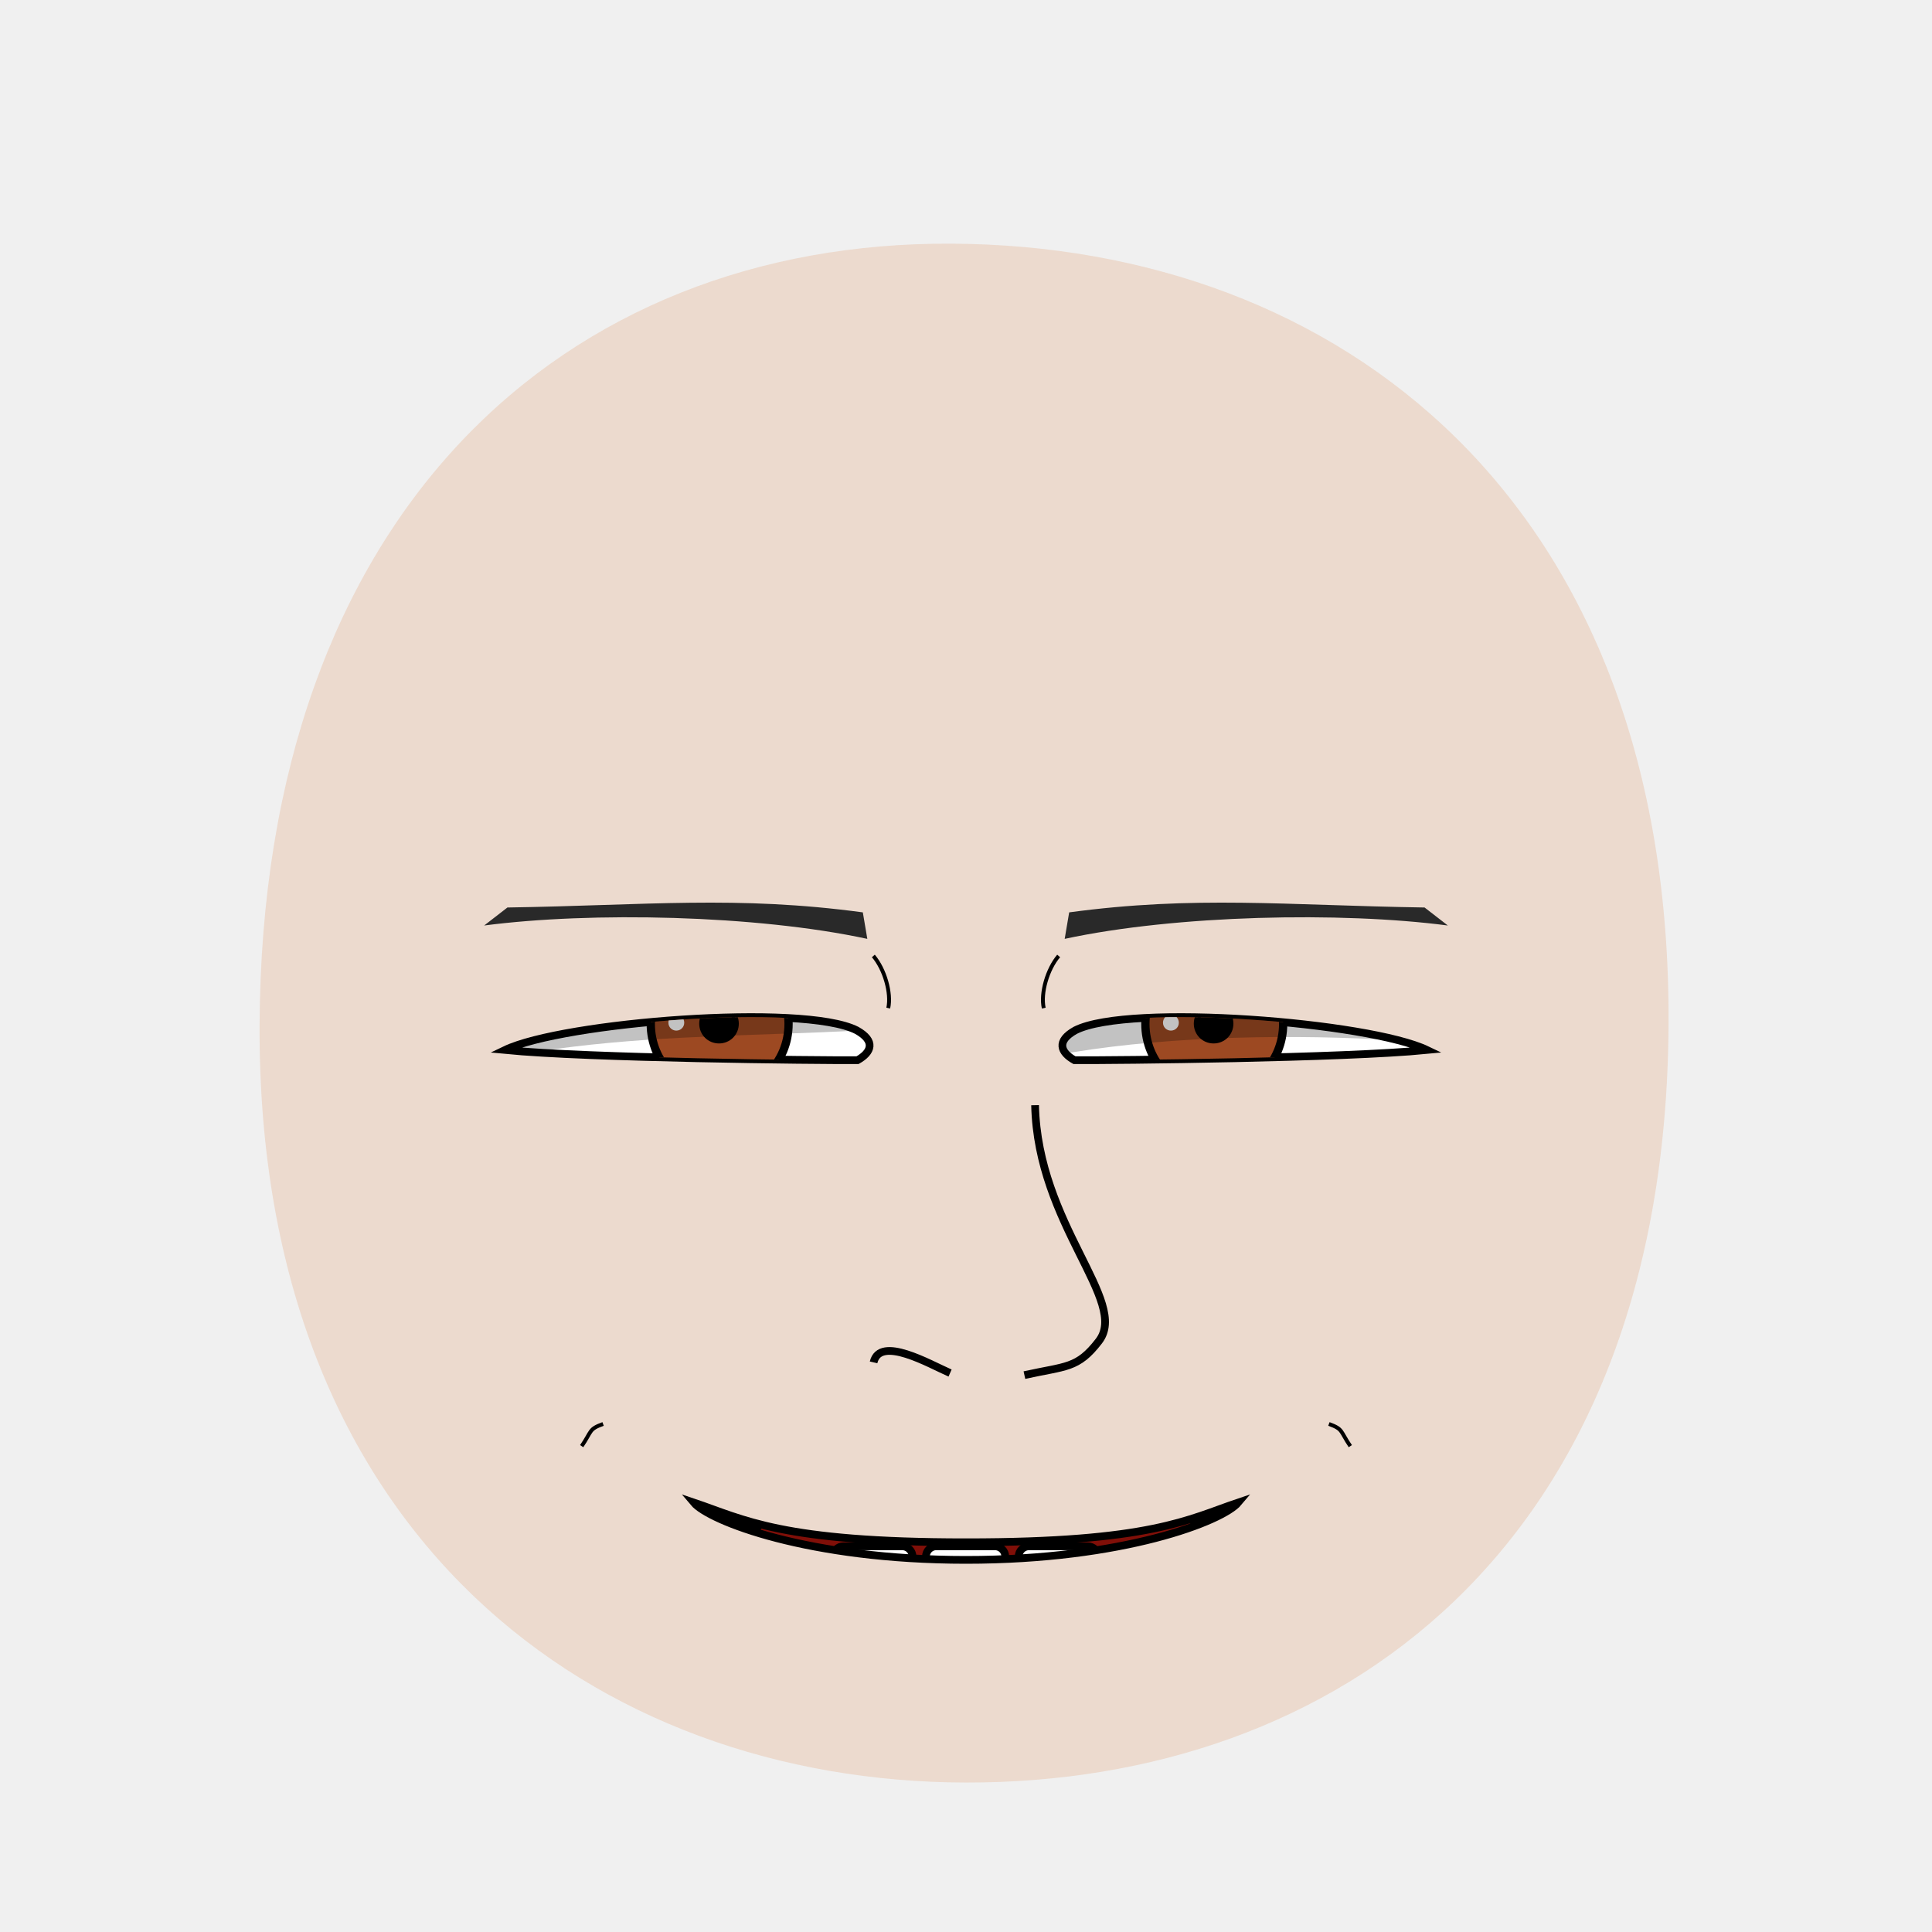
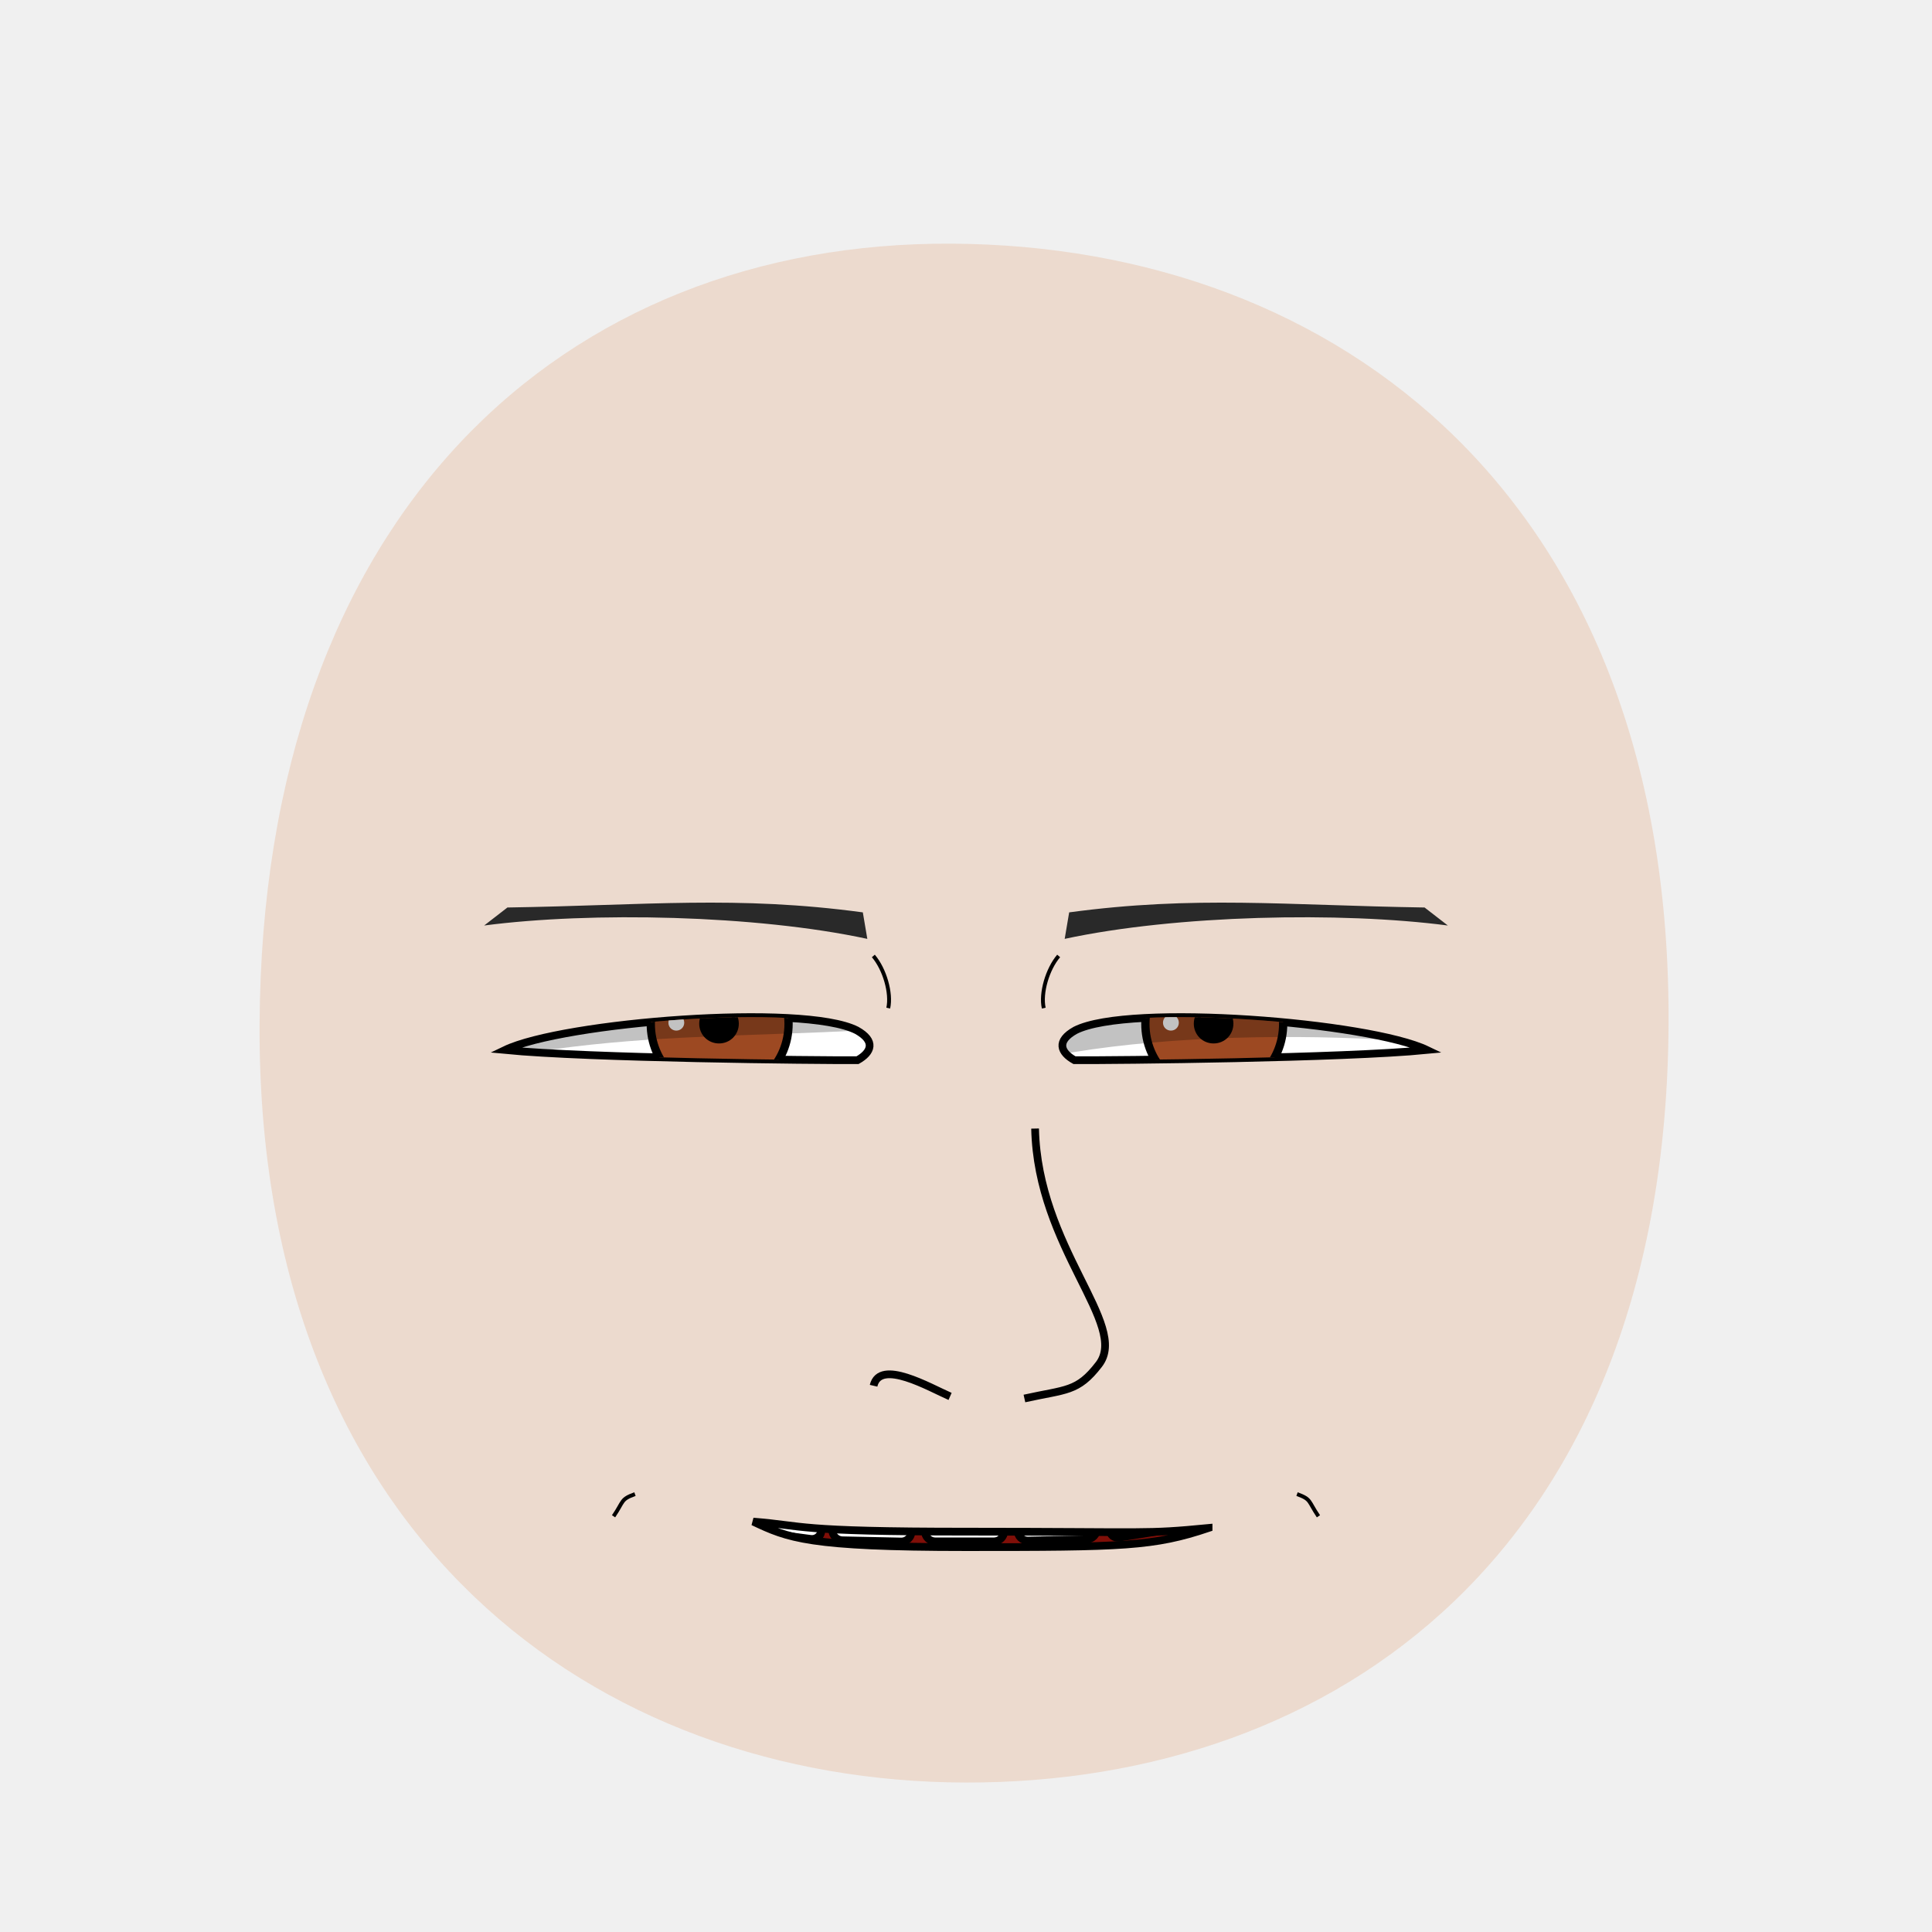
<svg xmlns="http://www.w3.org/2000/svg" xmlns:xlink="http://www.w3.org/1999/xlink" id="emoticon-front-view" viewBox="0 0 250 250" height="100%" width="100%" version="1.1">
  <defs id="defs">
    <clipPath id="clipPath-left-eye">
-       <use transform="matrix(1,0,0,1,0,0)" x="0" width="1" xlink:href="#left-eye-outline" height="1" y="0" id="use-left-eye-outline-1">
- </use>
+       <use transform="matrix(1,0,0,1,0,0)" x="0" width="1" xlink:href="#left-eye-outline" height="1" y="0" id="use-left-eye-outline-1" />
    </clipPath>
    <clipPath id="clipPath-right-eye">
-       <use transform="matrix(-1,0,0,1,250,0)" id="use-left-eye-outline-2" y="0" height="250" xlink:href="#left-eye-outline" width="250" x="0" morph="fixed">
- </use>
+       <use transform="matrix(-1,0,0,1,250,0)" id="use-left-eye-outline-2" y="0" height="250" xlink:href="#left-eye-outline" width="250" x="0" morph="fixed" />
    </clipPath>
    <clipPath id="clipPath-mouth" clipPathUnits="userSpaceOnUse">
-       <use transform="matrix(1,0,0,1,0,0)" height="250" y="0" x="0" xlink:href="#mouth-outline" id="use-mouth-outline" width="250">
- </use>
+       <use transform="matrix(1,0,0,1,0,0)" height="250" y="0" x="0" xlink:href="#mouth-outline" id="use-mouth-outline" width="250" />
    </clipPath>
  </defs>
  <g id="head" morph="fixed">
-     <path style="fill:#e9c6af;stroke:none;stroke-width:1.0;fill-opacity:0.53" d="M 124.98,230.66 C 172.77,230.75 215.51,200.57 215.91,132.64 216.3,64.72 173.26,31.81 123.18,31.53 73.1,31.24 33.88,66.28 33.59,132.64 33.3,199.01 77.19,230.57 124.98,230.66 Z" id="head-outline">
- </path>
+     <path style="fill:#e9c6af;stroke:none;stroke-width:1.0;fill-opacity:0.53" d="M 124.98,230.66 C 172.77,230.75 215.51,200.57 215.91,132.64 216.3,64.72 173.26,31.81 123.18,31.53 73.1,31.24 33.88,66.28 33.59,132.64 33.3,199.01 77.19,230.57 124.98,230.66 Z" id="head-outline" />
  </g>
  <g id="left-eye">
-     <path d="M 110.85,133.32 C 113.35,134.71 112.78,136.17 110.96,137.19 105.67,137.22 76.2,136.93 65.34,135.87 72.82,132.28 103.92,129.79 110.85,133.32 Z" style="fill:#ffffff;stroke:#000000;stroke-width:1" id="left-eye-outline">
- </path>
+     <path d="M 110.85,133.32 C 113.35,134.71 112.78,136.17 110.96,137.19 105.67,137.22 76.2,136.93 65.34,135.87 72.82,132.28 103.92,129.79 110.85,133.32 Z" style="fill:#ffffff;stroke:#000000;stroke-width:1" id="left-eye-outline" />
    <g clip-path="url(#clipPath-left-eye)" id="left-eyeball">
      <g id="left-lens">
-         <path d="M 1,0.5 C 1,0.78 0.78,1 0.5,1 0.22,1 0,0.78 0,0.5 0,0.22 0.22,0 0.5,0 0.78,0 1,0.22 1,0.5 z" transform="matrix(17.83,0,0,17.83,84.21,123.57)" style="fill:#9d4922;stroke:#000000;stroke-width:0.06" id="iris" morph="relative">
- </path>
-         <path d="M 1,0.5 C 1,0.78 0.78,1 0.5,1 0.22,1 0,0.78 0,0.5 0,0.22 0.22,0 0.5,0 0.78,0 1,0.22 1,0.5 z" transform="matrix(4.38,0,0,4.38,90.85,130.27)" style="fill:#000000;stroke:#000000;stroke-width:0.17" id="pupil" morph="relative">
- </path>
-         <path d="M 1,0.5 C 1,0.78 0.78,1 0.5,1 0.22,1 0,0.78 0,0.5 0,0.22 0.22,0 0.5,0 0.78,0 1,0.22 1,0.5 z" transform="matrix(2.05,0,0,2.05,86.49,131.31)" style="fill:#ffffff;stroke:none" id="glare" morph="transform-only">
- </path>
+         <path d="M 1,0.5 C 1,0.78 0.78,1 0.5,1 0.22,1 0,0.78 0,0.5 0,0.22 0.22,0 0.5,0 0.78,0 1,0.22 1,0.5 z" transform="matrix(17.83,0,0,17.83,84.21,123.57)" style="fill:#9d4922;stroke:#000000;stroke-width:0.06" id="iris" morph="relative" />
+         <path d="M 1,0.5 C 1,0.78 0.78,1 0.5,1 0.22,1 0,0.78 0,0.5 0,0.22 0.22,0 0.5,0 0.78,0 1,0.22 1,0.5 z" transform="matrix(4.38,0,0,4.38,90.85,130.27)" style="fill:#000000;stroke:#000000;stroke-width:0.17" id="pupil" morph="relative" />
+         <path d="M 1,0.5 C 1,0.78 0.78,1 0.5,1 0.22,1 0,0.78 0,0.5 0,0.22 0.22,0 0.5,0 0.78,0 1,0.22 1,0.5 z" transform="matrix(2.05,0,0,2.05,86.49,131.31)" style="fill:#ffffff;stroke:none" id="glare" morph="transform-only" />
      </g>
-       <path d="M 50,75 125,75 125,132.19 C 100,135.24 76.74,131.89 50,140.7 Z" style="opacity:0.24;fill:#000000;stroke:#000000;stroke-width:0px" id="left-lid-shadow">
- </path>
+       <path d="M 50,75 125,75 125,132.19 C 100,135.24 76.74,131.89 50,140.7 Z" style="opacity:0.24;fill:#000000;stroke:#000000;stroke-width:0px" id="left-lid-shadow" />
    </g>
  </g>
  <g id="right-eye">
-     <use transform="matrix(-1,0,0,1,250,0)" id="right-eye-outline" y="0" height="250" xlink:href="#left-eye-outline" width="250" x="0" morph="fixed">
- </use>
+     <use transform="matrix(-1,0,0,1,250,0)" id="right-eye-outline" y="0" height="250" xlink:href="#left-eye-outline" width="250" x="0" morph="fixed" />
    <g clip-path="url(#clipPath-right-eye)" id="right-eyeball">
-       <use transform="matrix(1,0,0,1,64,0)" id="right-lens" y="0" height="1" xlink:href="#left-lens" width="1" x="0" morph="fixed">
- </use>
-       <path d="M 125,139.53 125,75 200,75 200,136.84 C 185.33,133.88 146.79,131.84 125,139.53 Z" style="opacity:0.24;fill:#000000;stroke:#000000;stroke-width:0px" id="right-lid-shadow">
- </path>
+       <use transform="matrix(1,0,0,1,64,0)" id="right-lens" y="0" height="1" xlink:href="#left-lens" width="1" x="0" morph="fixed" />
+       <path d="M 125,139.53 125,75 200,75 200,136.84 C 185.33,133.88 146.79,131.84 125,139.53 Z" style="opacity:0.24;fill:#000000;stroke:#000000;stroke-width:0px" id="right-lid-shadow" />
    </g>
  </g>
-   <path d="M 112.23,121.49 C 97.84,118.39 76.49,117.95 62.65,119.76 L 65.66,117.43 C 83.65,117.15 95.36,115.86 111.65,118.06 Z" style="fill:#292929;stroke-width:1" id="left-eye-brow">
- </path>
-   <use transform="matrix(-1,0,0,1,250,0)" x="0" width="250" xlink:href="#left-eye-brow" height="250" y="0" id="right-eye-brow">
- </use>
+   <path d="M 112.23,121.49 C 97.84,118.39 76.49,117.95 62.65,119.76 L 65.66,117.43 C 83.65,117.15 95.36,115.86 111.65,118.06 Z" style="fill:#292929;stroke-width:1" id="left-eye-brow" />
+   <use transform="matrix(-1,0,0,1,250,0)" x="0" width="250" xlink:href="#left-eye-brow" height="250" y="0" id="right-eye-brow" />
  <g id="mouth">
    <g id="mouth-interior" clip-path="url(#clipPath-mouth)">
-       <rect style="fill:#000000;stroke:none" id="mouth-background" x="68.16" width="119.944" height="66.556" y="159.934">
- </rect>
-       <path d="M 94.84,211.42 C 94.51,191.12 110.73,189.74 126.96,189.07 144.51,188.36 158.42,193.11 158.42,211.42 137.23,211.42 116.04,211.42 94.84,211.42 Z" style="fill:#800f08;stroke:none" id="tongue">
- </path>
-       <g transform="matrix(1,0,0,1,0.5,9.99)" morph="fix-children" id="upper-teeth">
-         <rect width="10.356" x="96.362" ry="1.325" transform="matrix(0.991225,0.1321854,0,1,0,0)" rx="1.336" y="158.085" height="15.123" id="tooth-02" style="fill:#ffffff;fill-opacity:1;stroke:#000000;stroke-width:1.004;stroke-opacity:1">
- </rect>
-         <rect rx="1.325" y="169.917" height="15.123" transform="matrix(0.999781,0.02092668,0,1,0,0)" id="tooth-03" width="10.267" x="107.205" ry="1.325" style="fill:#ffffff;fill-opacity:1;stroke:#000000;stroke-width:1;stroke-opacity:1">
- </rect>
-         <rect width="10.265" x="119.182" ry="1.325" rx="1.325" y="172.327" height="15.123" id="tooth-04" style="fill:#ffffff;fill-opacity:1;stroke:#000000;stroke-opacity:1">
- </rect>
-         <rect rx="1.325" y="175.003" height="15.123" transform="matrix(0.999781,-0.02092669,0,1,0,0)" id="tooth-05" width="10.267" x="131.211" ry="1.325" style="fill:#ffffff;fill-opacity:1;stroke:#000000;stroke-width:1;stroke-opacity:1">
- </rect>
-         <rect width="10.394" x="144.894" ry="1.325" transform="matrix(0.9876076,-0.1569434,0,1,0,0)" rx="1.341" y="194.778" height="15.123" id="tooth-06" style="fill:#ffffff;fill-opacity:1;stroke:#000000;stroke-width:1.006;stroke-opacity:1">
- </rect>
+       <rect style="fill:#000000;stroke:none" id="mouth-background" x="68.16" width="119.944" height="66.556" y="159.934" />
+       <path d="m 94.84,211.42 c -0.33,-20.3 15.89,-21.68 32.12,-22.35 17.55,-0.71 31.46,4.04 31.46,22.35 -21.19,0 -42.38,0 -63.58,0 z" style="fill:#800f08;stroke:none" id="tongue" />
+       <g transform="translate(0.5,12)" morph="fix-children" id="upper-teeth">
+         <rect width="10.356" x="96.362" ry="1.325" transform="matrix(0.991225,0.1321854,0,1,0,0)" rx="1.336" y="158.085" height="15.123" id="tooth-02" style="fill:#ffffff;fill-opacity:1;stroke:#000000;stroke-width:1.004;stroke-opacity:1" />
+         <rect rx="1.325" y="169.917" height="15.123" transform="matrix(0.999781,0.02092668,0,1,0,0)" id="tooth-03" width="10.267" x="107.205" ry="1.325" style="fill:#ffffff;fill-opacity:1;stroke:#000000;stroke-width:1;stroke-opacity:1" />
+         <rect width="10.265" x="119.182" ry="1.325" rx="1.325" y="172.327" height="15.123" id="tooth-04" style="fill:#ffffff;fill-opacity:1;stroke:#000000;stroke-opacity:1" />
+         <rect rx="1.325" y="175.003" height="15.123" transform="matrix(0.999781,-0.02092669,0,1,0,0)" id="tooth-05" width="10.267" x="131.211" ry="1.325" style="fill:#ffffff;fill-opacity:1;stroke:#000000;stroke-width:1;stroke-opacity:1" />
+         <rect width="10.394" x="144.894" ry="1.325" transform="matrix(0.9876076,-0.1569434,0,1,0,0)" rx="1.341" y="194.778" height="15.123" id="tooth-06" style="fill:#ffffff;fill-opacity:1;stroke:#000000;stroke-width:1.006;stroke-opacity:1" />
      </g>
-       <g transform="matrix(1,0,0,1,0.5,28)" id="lower-teeth" morph="fix-children">
-         <rect style="fill:#ffffff;fill-opacity:1;stroke:#000000;stroke-opacity:1" ry="1.325" x="95.315" width="10.265" id="tooth-09" height="15.123" y="172.091" rx="1.325">
- </rect>
-         <rect style="fill:#ffffff;fill-opacity:1;stroke:#000000;stroke-opacity:1" id="tooth-10" height="15.123" y="172.091" rx="1.325" ry="1.325" x="107.315" width="10.265">
- </rect>
-         <rect style="fill:#ffffff;fill-opacity:1;stroke:#000000;stroke-opacity:1" ry="1.325" x="119.315" width="10.265" id="tooth-11" height="15.123" y="172.091" rx="1.325">
- </rect>
-         <rect style="fill:#ffffff;fill-opacity:1;stroke:#000000;stroke-opacity:1" id="tooth-12" height="15.123" y="172.091" rx="1.325" ry="1.325" x="131.315" width="10.265">
- </rect>
-         <rect style="fill:#ffffff;fill-opacity:1;stroke:#000000;stroke-opacity:1" ry="1.325" x="143.315" width="10.265" id="tooth-13" height="15.123" y="172.091" rx="1.325">
- </rect>
+       <g transform="translate(0.5,28)" id="lower-teeth" morph="fix-children">
+         <rect style="fill:#ffffff;fill-opacity:1;stroke:#000000;stroke-opacity:1" ry="1.325" x="95.315" width="10.265" id="tooth-09" height="15.123" y="172.091" rx="1.325" />
+         <rect style="fill:#ffffff;fill-opacity:1;stroke:#000000;stroke-opacity:1" id="tooth-10" height="15.123" y="172.091" rx="1.325" ry="1.325" x="107.315" width="10.265" />
+         <rect style="fill:#ffffff;fill-opacity:1;stroke:#000000;stroke-opacity:1" ry="1.325" x="119.315" width="10.265" id="tooth-11" height="15.123" y="172.091" rx="1.325" />
+         <rect style="fill:#ffffff;fill-opacity:1;stroke:#000000;stroke-opacity:1" id="tooth-12" height="15.123" y="172.091" rx="1.325" ry="1.325" x="131.315" width="10.265" />
+         <rect style="fill:#ffffff;fill-opacity:1;stroke:#000000;stroke-opacity:1" ry="1.325" x="143.315" width="10.265" id="tooth-13" height="15.123" y="172.091" rx="1.325" />
      </g>
    </g>
-     <path style="fill:none;stroke:#000000;stroke-width:1px" d="M 160.24,194.42 C 158.23,196.82 145.37,201.85 125,201.85 104.63,201.85 91.77,196.82 89.76,194.42 96.23,196.6 101.08,199.58 125,199.57 148.92,199.58 153.78,196.6 160.24,194.42 Z" id="mouth-outline">
- </path>
+     <path style="fill:none;stroke:#000000;stroke-width:1px" d="m 156.39,197.72 c -7.13,2.4 -11.024,2.479 -31.39,2.479 -20.37,0 -23.054,-1.18 -27.539,-3.305 6.745,0.53 5.269,1.31 27.814,1.3 23.92,0.01 22.729,0.33 31.115,-0.475 z" id="mouth-outline" />
  </g>
  <g id="wrinkles">
-     <path d="M 113.01,123.7 C 114.47,125.41 115.37,128.51 114.94,130.45" style="fill:none;stroke:#000000;stroke-width:0.5" id="wrinkle-left-brow">
- </path>
-     <path d="M 75.27,187.13 C 76.62,185.14 76.17,184.94 78.04,184.26" style="fill:none;stroke:#000000;stroke-width:0.5" id="wrinkle-left-cheek">
- </path>
-     <use transform="matrix(-1,0,0,1,250,0)" morph="fixed" height="250" y="0" x="0" xlink:href="#wrinkle-left-brow" id="wrinkle-right-brow" width="250">
- </use>
-     <use transform="matrix(-1,0,0,1,250,0)" morph="fixed" height="250" y="0" x="0" xlink:href="#wrinkle-left-cheek" id="wrinkle-right-cheek" width="250">
- </use>
+     <path d="M 113.01,123.7 C 114.47,125.41 115.37,128.51 114.94,130.45" style="fill:none;stroke:#000000;stroke-width:0.5" id="wrinkle-left-brow" />
+     <path d="m 79.395,196.206 c 1.35,-1.99 0.9,-2.19 2.77,-2.87" style="fill:none;stroke:#000000;stroke-width:0.5" id="wrinkle-left-cheek" />
+     <use transform="matrix(-1,0,0,1,250,0)" morph="fixed" height="250" y="0" x="0" xlink:href="#wrinkle-left-brow" id="wrinkle-right-brow" width="250" />
+     <use transform="matrix(-1,0,0,1,250,0)" morph="fixed" height="250" y="0" x="0" xlink:href="#wrinkle-left-cheek" id="wrinkle-right-cheek" width="250" />
  </g>
  <g id="nose">
-     <path d="M 113.04,176.29 C 113.86,172.76 120.28,176.51 122.94,177.67 M 133.94,143.01 C 134.27,158.48 146.15,168.41 142.19,173.54 139.43,177.13 137.95,176.74 132.56,177.94" style="fill:none;stroke:#000000" id="nose-path">
- </path>
+     <path d="m 113.04,179.315 c 0.82,-3.53 7.24,0.22 9.9,1.38 m 11,-34.66 c 0.33,15.47 12.21,25.4 8.25,30.53 -2.76,3.59 -4.24,3.2 -9.63,4.4" style="fill:none;stroke:#000000" id="nose-path" />
  </g>
</svg>
